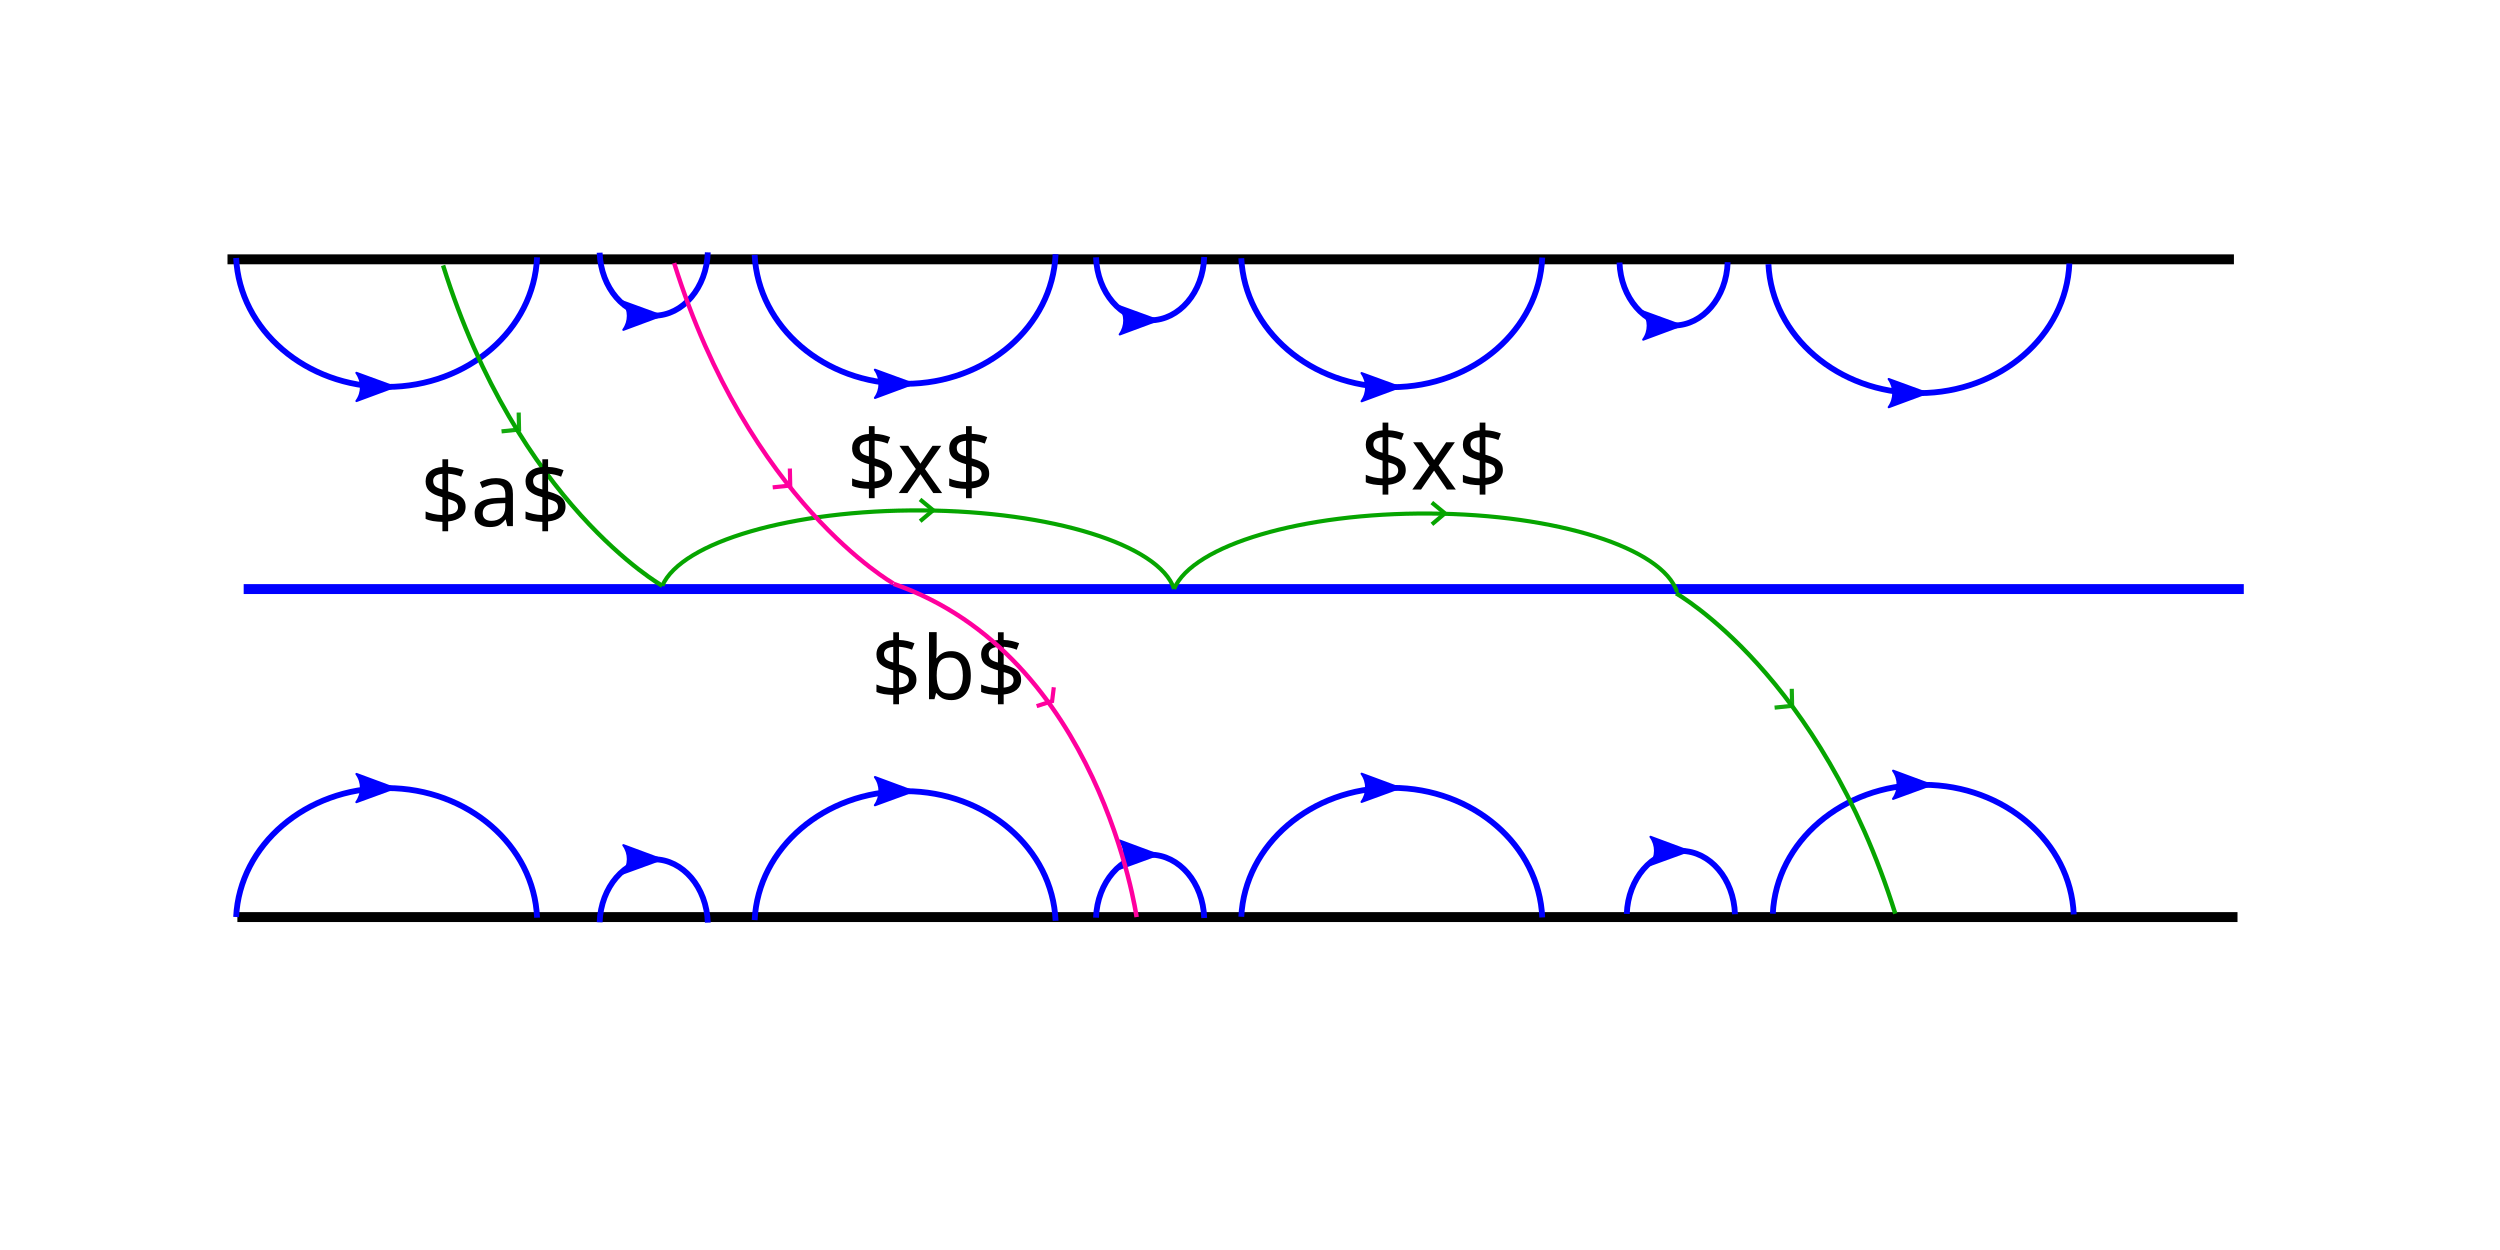
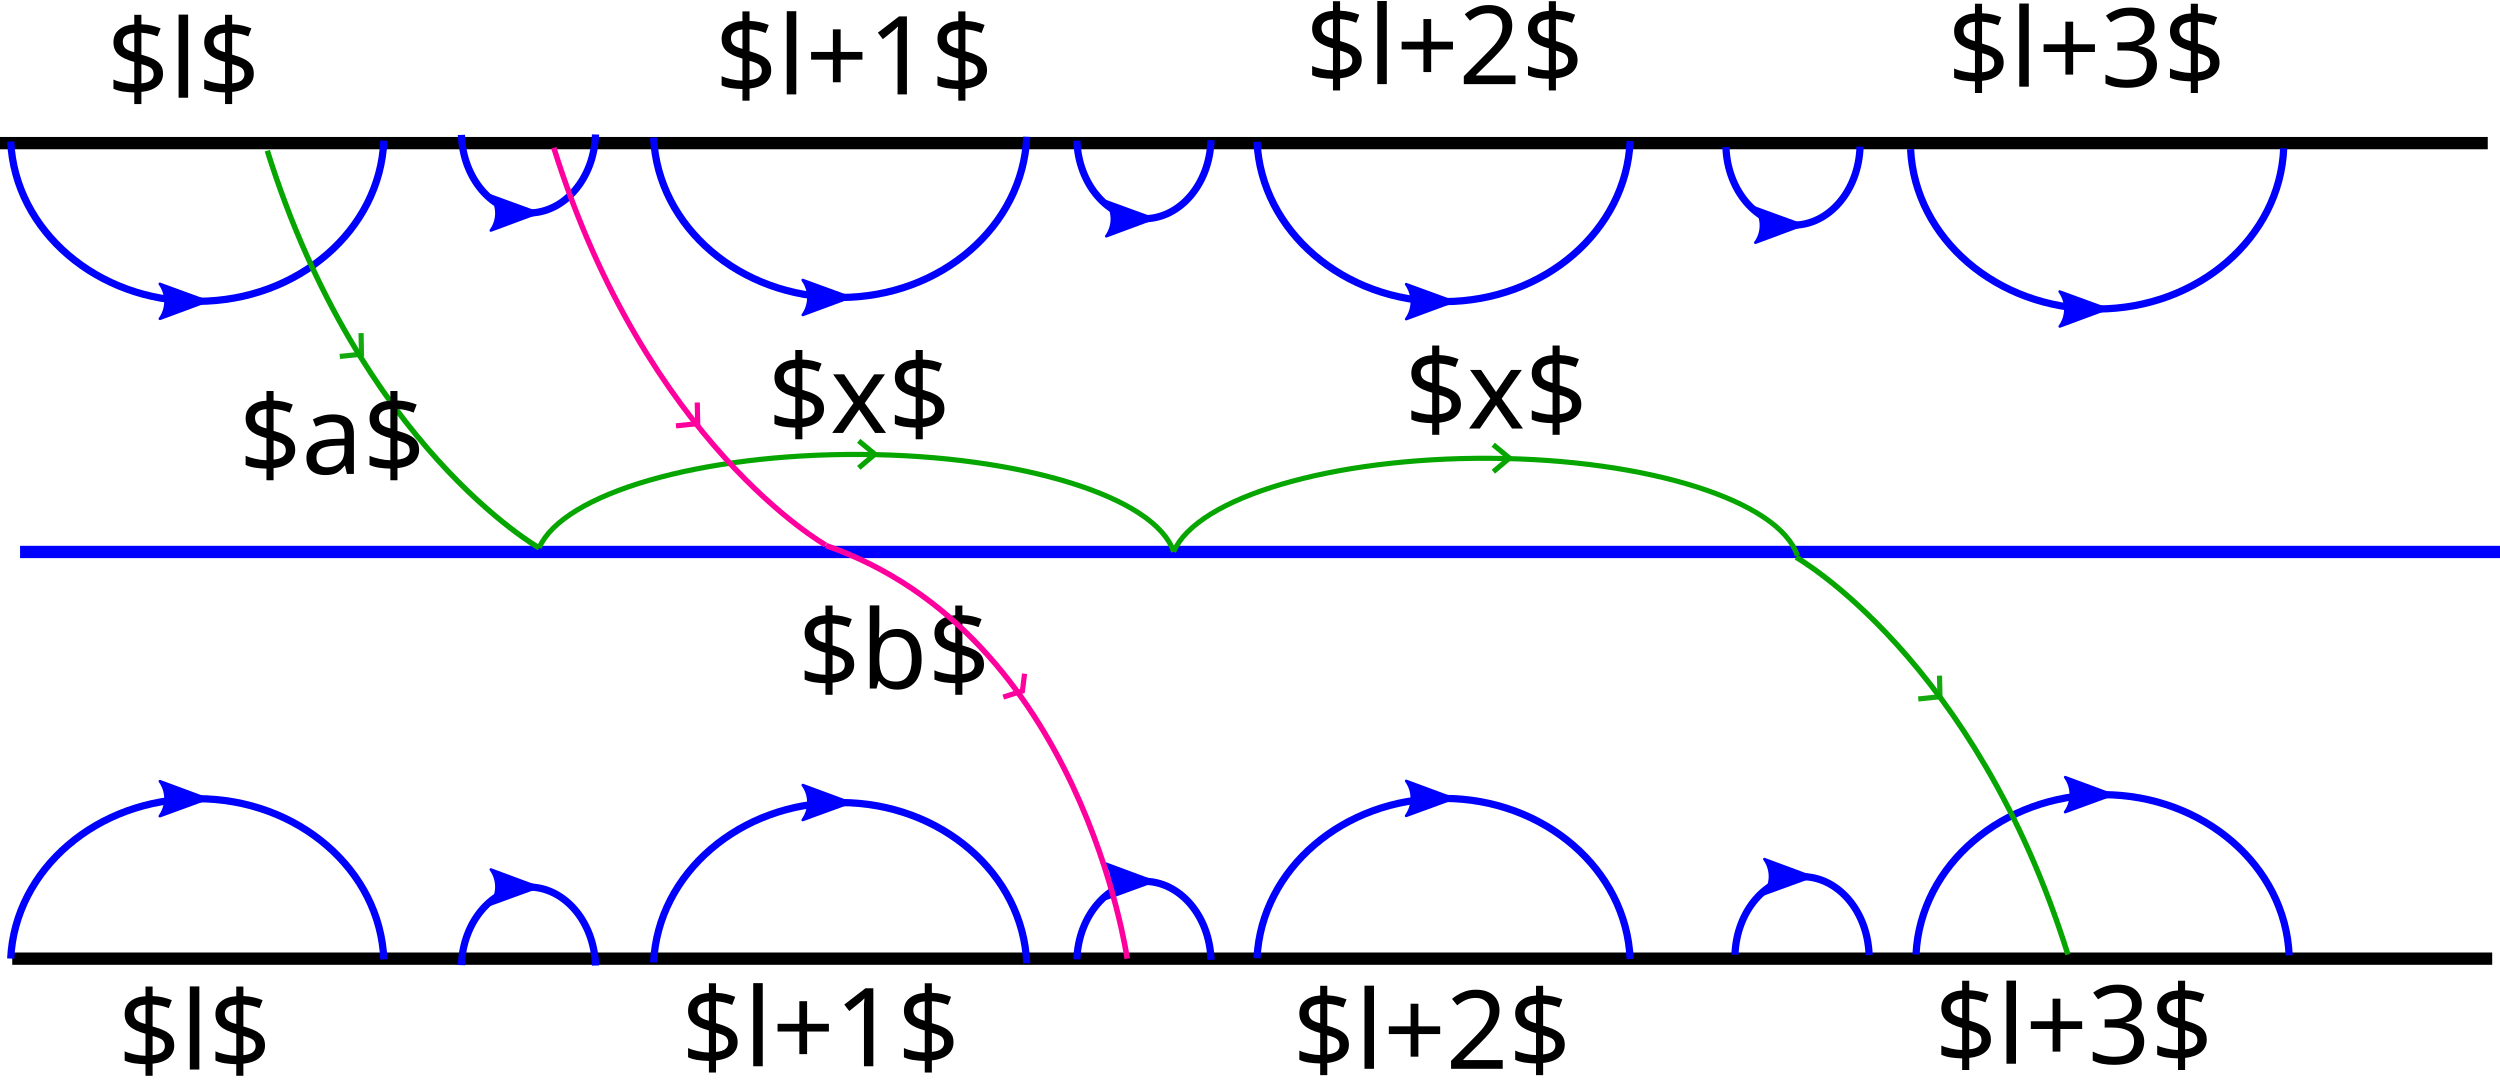
- <svg xmlns="http://www.w3.org/2000/svg" width="300mm" height="150mm" viewBox="0 0 300 150" version="1.1" id="svg11456">
+ <svg xmlns="http://www.w3.org/2000/svg" width="241.956mm" height="105.378mm" viewBox="0 0 241.956 105.378" version="1.1" id="svg11456">
  <defs id="defs11450">
    <marker style="overflow:visible" id="marker14254" refX="0" refY="0" orient="auto">
      <path transform="scale(0.6)" d="M 8.719,4.034 -2.207,0.016 8.719,-4.002 c -1.745,2.372 -1.735,5.617 -6e-7,8.035 z" style="fill:#0000ff;fill-opacity:1;fill-rule:evenodd;stroke:#0000ff;stroke-width:0.625;stroke-linejoin:round;stroke-opacity:1" id="path14252" />
    </marker>
    <marker style="overflow:visible" id="marker14166" refX="0" refY="0" orient="auto">
      <path transform="scale(0.6)" d="M 8.719,4.034 -2.207,0.016 8.719,-4.002 c -1.745,2.372 -1.735,5.617 -6e-7,8.035 z" style="fill:#0000ff;fill-opacity:1;fill-rule:evenodd;stroke:#0000ff;stroke-width:0.625;stroke-linejoin:round;stroke-opacity:1" id="path14164" />
    </marker>
    <marker style="overflow:visible" id="marker14084" refX="0" refY="0" orient="auto">
      <path transform="scale(0.6)" d="M 8.719,4.034 -2.207,0.016 8.719,-4.002 c -1.745,2.372 -1.735,5.617 -6e-7,8.035 z" style="fill:#0000ff;fill-opacity:1;fill-rule:evenodd;stroke:#0000ff;stroke-width:0.625;stroke-linejoin:round;stroke-opacity:1" id="path14082" />
    </marker>
    <marker style="overflow:visible" id="marker14008" refX="0" refY="0" orient="auto">
      <path transform="scale(0.6)" d="M 8.719,4.034 -2.207,0.016 8.719,-4.002 c -1.745,2.372 -1.735,5.617 -6e-7,8.035 z" style="fill:#0000ff;fill-opacity:1;fill-rule:evenodd;stroke:#0000ff;stroke-width:0.625;stroke-linejoin:round;stroke-opacity:1" id="path14006" />
    </marker>
    <marker style="overflow:visible" id="marker13938" refX="0" refY="0" orient="auto">
      <path transform="scale(0.6)" d="M 8.719,4.034 -2.207,0.016 8.719,-4.002 c -1.745,2.372 -1.735,5.617 -6e-7,8.035 z" style="fill:#0000ff;fill-opacity:1;fill-rule:evenodd;stroke:#0000ff;stroke-width:0.625;stroke-linejoin:round;stroke-opacity:1" id="path13936" />
    </marker>
    <marker style="overflow:visible" id="marker13874" refX="0" refY="0" orient="auto">
      <path transform="scale(0.6)" d="M 8.719,4.034 -2.207,0.016 8.719,-4.002 c -1.745,2.372 -1.735,5.617 -6e-7,8.035 z" style="fill:#0000ff;fill-opacity:1;fill-rule:evenodd;stroke:#0000ff;stroke-width:0.625;stroke-linejoin:round;stroke-opacity:1" id="path13872" />
    </marker>
    <marker orient="auto" refY="0" refX="0" id="marker13810" style="overflow:visible">
      <path id="path13808" style="fill:#0000ff;fill-opacity:1;fill-rule:evenodd;stroke:#0000ff;stroke-width:0.625;stroke-linejoin:round;stroke-opacity:1" d="M 8.719,4.034 -2.207,0.016 8.719,-4.002 c -1.745,2.372 -1.735,5.617 -6e-7,8.035 z" transform="scale(0.6)" />
    </marker>
    <marker orient="auto" refY="0" refX="0" id="marker13734" style="overflow:visible">
      <path id="path13732" style="fill:#0000ff;fill-opacity:1;fill-rule:evenodd;stroke:#0000ff;stroke-width:0.625;stroke-linejoin:round;stroke-opacity:1" d="M 8.719,4.034 -2.207,0.016 8.719,-4.002 c -1.745,2.372 -1.735,5.617 -6e-7,8.035 z" transform="scale(0.6)" />
    </marker>
    <marker orient="auto" refY="0" refX="0" id="marker13676" style="overflow:visible">
      <path id="path13674" style="fill:#0000ff;fill-opacity:1;fill-rule:evenodd;stroke:#0000ff;stroke-width:0.625;stroke-linejoin:round;stroke-opacity:1" d="M 8.719,4.034 -2.207,0.016 8.719,-4.002 c -1.745,2.372 -1.735,5.617 -6e-7,8.035 z" transform="scale(0.6)" />
    </marker>
    <marker orient="auto" refY="0" refX="0" id="marker13630" style="overflow:visible">
      <path id="path13628" style="fill:#0000ff;fill-opacity:1;fill-rule:evenodd;stroke:#0000ff;stroke-width:0.625;stroke-linejoin:round;stroke-opacity:1" d="M 8.719,4.034 -2.207,0.016 8.719,-4.002 c -1.745,2.372 -1.735,5.617 -6e-7,8.035 z" transform="scale(0.6)" />
    </marker>
    <marker orient="auto" refY="0" refX="0" id="Arrow1Mend" style="overflow:visible">
      <path id="path983" d="M 0,0 5,-5 -12.5,0 5,5 Z" style="fill:#0000ff;fill-opacity:1;fill-rule:evenodd;stroke:#0000ff;stroke-width:1pt;stroke-opacity:1" transform="matrix(-0.4,0,0,-0.4,-4,0)" />
    </marker>
    <marker orient="auto" refY="0" refX="0" id="Arrow2Lend" style="overflow:visible">
      <path id="path995" style="fill:#06a500;fill-opacity:1;fill-rule:evenodd;stroke:#06a500;stroke-width:0.625;stroke-linejoin:round;stroke-opacity:1" d="M 8.719,4.034 -2.207,0.016 8.719,-4.002 c -1.745,2.372 -1.735,5.617 -6e-7,8.035 z" transform="matrix(-1.1,0,0,-1.1,-1.1,0)" />
    </marker>
    <marker orient="auto" refY="0" refX="0" id="marker13280" style="overflow:visible">
      <path id="path13278" style="fill:#06a500;fill-opacity:1;fill-rule:evenodd;stroke:#06a500;stroke-width:0.625;stroke-linejoin:round;stroke-opacity:1" d="M 8.719,4.034 -2.207,0.016 8.719,-4.002 c -1.745,2.372 -1.735,5.617 -6e-7,8.035 z" transform="scale(0.6)" />
    </marker>
    <marker orient="auto" refY="0" refX="0" id="Arrow2Mstart" style="overflow:visible">
      <path id="path998" style="fill:#06a500;fill-opacity:1;fill-rule:evenodd;stroke:#06a500;stroke-width:0.625;stroke-linejoin:round;stroke-opacity:1" d="M 8.719,4.034 -2.207,0.016 8.719,-4.002 c -1.745,2.372 -1.735,5.617 -6e-7,8.035 z" transform="scale(0.6)" />
    </marker>
    <marker style="overflow:visible" id="marker14254-1" refX="0" refY="0" orient="auto">
      <path transform="scale(0.6)" d="M 8.719,4.034 -2.207,0.016 8.719,-4.002 c -1.745,2.372 -1.735,5.617 -6e-7,8.035 z" style="fill:#0000ff;fill-opacity:1;fill-rule:evenodd;stroke:#0000ff;stroke-width:0.625;stroke-linejoin:round;stroke-opacity:1" id="path14252-8" />
    </marker>
    <marker orient="auto" refY="0" refX="0" id="marker13810-0" style="overflow:visible">
      <path id="path13808-1" style="fill:#0000ff;fill-opacity:1;fill-rule:evenodd;stroke:#0000ff;stroke-width:0.625;stroke-linejoin:round;stroke-opacity:1" d="M 8.719,4.034 -2.207,0.016 8.719,-4.002 c -1.745,2.372 -1.735,5.617 -6e-7,8.035 z" transform="scale(0.6)" />
    </marker>
    <marker style="overflow:visible" id="marker13874-4" refX="0" refY="0" orient="auto">
      <path transform="scale(0.6)" d="M 8.719,4.034 -2.207,0.016 8.719,-4.002 c -1.745,2.372 -1.735,5.617 -6e-7,8.035 z" style="fill:#0000ff;fill-opacity:1;fill-rule:evenodd;stroke:#0000ff;stroke-width:0.625;stroke-linejoin:round;stroke-opacity:1" id="path13872-0" />
    </marker>
    <marker style="overflow:visible" id="marker13938-8" refX="0" refY="0" orient="auto">
      <path transform="scale(0.6)" d="M 8.719,4.034 -2.207,0.016 8.719,-4.002 c -1.745,2.372 -1.735,5.617 -6e-7,8.035 z" style="fill:#0000ff;fill-opacity:1;fill-rule:evenodd;stroke:#0000ff;stroke-width:0.625;stroke-linejoin:round;stroke-opacity:1" id="path13936-8" />
    </marker>
    <marker style="overflow:visible" id="marker14008-1" refX="0" refY="0" orient="auto">
      <path transform="scale(0.6)" d="M 8.719,4.034 -2.207,0.016 8.719,-4.002 c -1.745,2.372 -1.735,5.617 -6e-7,8.035 z" style="fill:#0000ff;fill-opacity:1;fill-rule:evenodd;stroke:#0000ff;stroke-width:0.625;stroke-linejoin:round;stroke-opacity:1" id="path14006-4" />
    </marker>
    <marker style="overflow:visible" id="marker14084-1" refX="0" refY="0" orient="auto">
      <path transform="scale(0.6)" d="M 8.719,4.034 -2.207,0.016 8.719,-4.002 c -1.745,2.372 -1.735,5.617 -6e-7,8.035 z" style="fill:#0000ff;fill-opacity:1;fill-rule:evenodd;stroke:#0000ff;stroke-width:0.625;stroke-linejoin:round;stroke-opacity:1" id="path14082-0" />
    </marker>
    <marker style="overflow:visible" id="marker14166-7" refX="0" refY="0" orient="auto">
      <path transform="scale(0.6)" d="M 8.719,4.034 -2.207,0.016 8.719,-4.002 c -1.745,2.372 -1.735,5.617 -6e-7,8.035 z" style="fill:#0000ff;fill-opacity:1;fill-rule:evenodd;stroke:#0000ff;stroke-width:0.625;stroke-linejoin:round;stroke-opacity:1" id="path14164-9" />
    </marker>
  </defs>
-   <g id="layer1" transform="translate(-19.98133,-0.317718)">
+   <g id="layer1" transform="translate(-47.28131,-17.58549)">
    <path style="fill:none;stroke:#000000;stroke-width:1.192;stroke-linecap:butt;stroke-linejoin:miter;stroke-miterlimit:4;stroke-dasharray:none;stroke-opacity:1" d="M 47.281,31.437 H 288.052" id="path12001" />
    <path style="fill:none;stroke:#0000ff;stroke-width:1.191;stroke-linecap:butt;stroke-linejoin:miter;stroke-miterlimit:4;stroke-dasharray:none;stroke-opacity:1" d="M 49.223,71.006 H 289.237" id="path12001-0" />
    <path style="fill:none;stroke:#000000;stroke-width:1.191;stroke-linecap:butt;stroke-linejoin:miter;stroke-miterlimit:4;stroke-dasharray:none;stroke-opacity:1" d="M 48.467,110.367 H 288.482" id="path12001-09" />
    <path style="fill:none;stroke:#0000ff;stroke-width:0.7;stroke-miterlimit:4;stroke-dasharray:none;stroke-dashoffset:0;stroke-opacity:1;marker-mid:url(#marker14166)" id="path12997-82" d="m 84.43,-110.439 a 18.072,16.172 0 0 1 -18.013,15.553 18.072,16.172 0 0 1 -18.1,-15.472" transform="scale(1,-1)" />
    <path style="fill:none;stroke:#0000ff;stroke-width:0.7;stroke-miterlimit:4;stroke-dasharray:none;stroke-dashoffset:0;stroke-opacity:1;marker-mid:url(#marker14084)" id="path12997-8-3" d="m 104.918,-111.033 a 6.495,7.902 0 0 1 -6.475,7.6 6.495,7.902 0 0 1 -6.506,-7.56" transform="scale(1,-1)" />
    <path style="fill:none;stroke:#0000ff;stroke-width:0.7;stroke-miterlimit:4;stroke-dasharray:none;stroke-dashoffset:0;stroke-opacity:1;marker-mid:url(#marker14008)" id="path12997-1-1" d="m 146.652,-110.811 a 18.072,16.172 0 0 1 -18.013,15.553 18.072,16.172 0 0 1 -18.1,-15.472" transform="scale(1,-1)" />
    <path style="fill:none;stroke:#0000ff;stroke-width:0.7;stroke-miterlimit:4;stroke-dasharray:none;stroke-dashoffset:0;stroke-opacity:1;marker-mid:url(#marker13938)" id="path12997-8-6-6" d="m 164.485,-110.479 a 6.495,7.902 0 0 1 -6.475,7.6 6.495,7.902 0 0 1 -6.506,-7.56" transform="scale(1,-1)" />
    <path style="fill:none;stroke:#0000ff;stroke-width:0.7;stroke-miterlimit:4;stroke-dasharray:none;stroke-dashoffset:0;stroke-opacity:1;marker-mid:url(#marker13874)" id="path12997-1-5-8" d="m 205.05,-110.41 a 18.072,16.172 0 0 1 -18.013,15.553 18.072,16.172 0 0 1 -18.1,-15.472" transform="scale(1,-1)" />
    <path style="fill:none;stroke:#06a500;stroke-width:0.5;stroke-miterlimit:4;stroke-dasharray:none;stroke-dashoffset:0;stroke-opacity:1" id="path13108-6" d="m 99.454,70.615 a 30.975,10.617 0 0 1 31.187,-9.047 30.975,10.617 0 0 1 30.228,9.421" />
    <path style="fill:none;stroke:#0000ff;stroke-width:0.7;stroke-miterlimit:4;stroke-dasharray:none;stroke-dashoffset:0;stroke-opacity:1;marker-mid:url(#marker13810)" id="path12997-8-6-3-2" d="m 228.177,-110.029 a 6.495,7.902 0 0 1 -6.475,7.6 6.495,7.902 0 0 1 -6.506,-7.56" transform="scale(1,-1)" />
    <path style="fill:none;stroke:#0000ff;stroke-width:0.7;stroke-miterlimit:4;stroke-dasharray:none;stroke-dashoffset:0;stroke-opacity:1;marker-mid:url(#marker14254)" id="path12997-1-5-88-2" d="m 268.83,-110.047 a 18.072,16.172 0 0 1 -18.013,15.553 18.072,16.172 0 0 1 -18.1,-15.472" transform="scale(1,-1)" />
    <path style="fill:none;stroke:#06a500;stroke-width:0.5;stroke-linecap:butt;stroke-linejoin:miter;stroke-miterlimit:4;stroke-dasharray:none;stroke-opacity:1" d="m 130.398,62.862 1.557,-1.317 -1.57,-1.295" id="path13362-7-4" />
    <text xml:space="preserve" style="font-style:normal;font-weight:normal;font-size:10.583px;line-height:1.25;font-family:sans-serif;letter-spacing:0px;word-spacing:0px;fill:#000000;fill-opacity:1;stroke:none;stroke-width:0.265" x="121.58" y="59.488" id="text13494-9">
      <tspan id="tspan13492-6" x="121.58" y="59.488" style="stroke-width:0.265">$x$</tspan>
    </text>
    <text xml:space="preserve" style="font-style:normal;font-weight:normal;font-size:10.583px;line-height:1.25;font-family:sans-serif;letter-spacing:0px;word-spacing:0px;fill:#000000;fill-opacity:1;stroke:none;stroke-width:0.265" x="183.218" y="59.058" id="text13494-9-0">
      <tspan id="tspan13492-6-8" x="183.218" y="59.058" style="stroke-width:0.265">$x$</tspan>
    </text>
    <text xml:space="preserve" style="font-style:normal;font-weight:normal;font-size:10.583px;line-height:1.25;font-family:sans-serif;letter-spacing:0px;word-spacing:0px;fill:#000000;fill-opacity:1;stroke:none;stroke-width:0.265" x="124.499" y="84.224" id="text13552-0">
      <tspan id="tspan13550-2" x="124.499" y="84.224" style="stroke-width:0.265">$b$</tspan>
    </text>
    <path style="fill:none;stroke:#0000ff;stroke-width:0.7;stroke-miterlimit:4;stroke-dasharray:none;stroke-dashoffset:0;stroke-opacity:1;marker-mid:url(#marker14166-7)" id="path12997-82-3" d="M 84.43,31.195 A 18.072,16.172 0 0 1 66.417,46.748 18.072,16.172 0 0 1 48.317,31.276" />
    <path style="fill:none;stroke:#0000ff;stroke-width:0.7;stroke-miterlimit:4;stroke-dasharray:none;stroke-dashoffset:0;stroke-opacity:1;marker-mid:url(#marker14084-1)" id="path12997-8-3-7" d="m 104.918,30.601 a 6.495,7.902 0 0 1 -6.475,7.6 6.495,7.902 0 0 1 -6.506,-7.56" />
    <path style="fill:none;stroke:#0000ff;stroke-width:0.7;stroke-miterlimit:4;stroke-dasharray:none;stroke-dashoffset:0;stroke-opacity:1;marker-mid:url(#marker14008-1)" id="path12997-1-1-3" d="M 146.652,30.823 A 18.072,16.172 0 0 1 128.638,46.376 18.072,16.172 0 0 1 110.538,30.904" />
    <path style="fill:none;stroke:#0000ff;stroke-width:0.7;stroke-miterlimit:4;stroke-dasharray:none;stroke-dashoffset:0;stroke-opacity:1;marker-mid:url(#marker13938-8)" id="path12997-8-6-6-3" d="m 164.485,31.155 a 6.495,7.902 0 0 1 -6.475,7.6 6.495,7.902 0 0 1 -6.506,-7.56" />
    <path style="fill:none;stroke:#0000ff;stroke-width:0.7;stroke-miterlimit:4;stroke-dasharray:none;stroke-dashoffset:0;stroke-opacity:1;marker-mid:url(#marker13874-4)" id="path12997-1-5-8-6" d="M 205.05,31.224 A 18.072,16.172 0 0 1 187.037,46.777 18.072,16.172 0 0 1 168.937,31.305" />
    <path style="fill:none;stroke:#0000ff;stroke-width:0.7;stroke-miterlimit:4;stroke-dasharray:none;stroke-dashoffset:0;stroke-opacity:1;marker-mid:url(#marker13810-0)" id="path12997-8-6-3-2-2" d="m 227.302,31.78 a 6.495,7.902 0 0 1 -6.475,7.6 6.495,7.902 0 0 1 -6.506,-7.56" />
    <path style="fill:none;stroke:#0000ff;stroke-width:0.7;stroke-miterlimit:4;stroke-dasharray:none;stroke-dashoffset:0;stroke-opacity:1;marker-mid:url(#marker14254-1)" id="path12997-1-5-88-2-8" d="M 268.305,31.937 A 18.072,16.172 0 0 1 250.291,47.49 18.072,16.172 0 0 1 232.192,32.018" />
    <path style="fill:none;stroke:#ff009e;stroke-width:0.5;stroke-linecap:butt;stroke-linejoin:miter;stroke-miterlimit:4;stroke-dasharray:none;stroke-opacity:1" d="m 114.765,56.541 0.042,2.04 -2.101,0.221" id="path13439-0-3" />
    <path style="fill:none;stroke:#ff009e;stroke-width:0.5;stroke-linecap:butt;stroke-linejoin:miter;stroke-miterlimit:4;stroke-dasharray:none;stroke-opacity:1" d="m 146.44,82.789 -0.206,1.668 -1.854,0.593" id="path13439-0-38" />
    <path style="fill:none;stroke:#ff009e;stroke-width:0.53;stroke-linecap:butt;stroke-linejoin:miter;stroke-miterlimit:4;stroke-dasharray:none;stroke-opacity:1" d="m 100.879,31.885 c 8.965,28.64 26.304,38.446 26.304,38.446" id="path19209" />
    <path style="fill:none;stroke:#ff009e;stroke-width:0.541;stroke-linecap:butt;stroke-linejoin:miter;stroke-miterlimit:4;stroke-dasharray:none;stroke-opacity:1" d="m 127.21,70.382 c 24.726,8.563 29.165,39.985 29.165,39.985" id="path19211" />
    <path style="fill:none;stroke:#06a500;stroke-width:0.496;stroke-miterlimit:4;stroke-dasharray:none;stroke-dashoffset:0;stroke-opacity:1" id="path13108-6-0" d="m 160.866,70.991 a 30.448,10.621 0 0 1 30.656,-9.05 30.448,10.621 0 0 1 29.713,9.425" />
    <path style="fill:none;stroke:#06a500;stroke-width:0.5;stroke-linecap:butt;stroke-linejoin:miter;stroke-miterlimit:4;stroke-dasharray:none;stroke-opacity:1" d="m 191.812,63.237 1.557,-1.317 -1.57,-1.295" id="path13362-7-4-2" />
    <path style="fill:none;stroke:#06a500;stroke-width:0.53;stroke-linecap:butt;stroke-linejoin:miter;stroke-miterlimit:4;stroke-dasharray:none;stroke-opacity:1" d="m 73.151,32.168 c 8.965,28.64 26.304,38.446 26.304,38.446" id="path19209-7" />
    <path style="fill:none;stroke:#06a500;stroke-width:0.5;stroke-linecap:butt;stroke-linejoin:miter;stroke-miterlimit:4;stroke-dasharray:none;stroke-opacity:0.941" d="m 82.225,49.822 0.042,2.04 -2.101,0.221" id="path13439-0-3-7" />
    <path style="fill:none;stroke:#06a500;stroke-width:0.53;stroke-linecap:butt;stroke-linejoin:miter;stroke-miterlimit:4;stroke-dasharray:none;stroke-opacity:1" d="M 247.416,109.963 C 238.451,81.323 221.112,71.517 221.112,71.517" id="path19209-7-5" />
    <text xml:space="preserve" style="font-style:normal;font-weight:normal;font-size:10.583px;line-height:1.25;font-family:sans-serif;letter-spacing:0px;word-spacing:0px;fill:#000000;fill-opacity:1;stroke:none;stroke-width:0.265" x="70.398" y="63.458" id="text13552-0-0-1">
      <tspan id="tspan13550-2-1-9" x="70.398" y="63.458" style="stroke-width:0.265">$a$</tspan>
    </text>
    <path style="fill:none;stroke:#06a500;stroke-width:0.5;stroke-linecap:butt;stroke-linejoin:miter;stroke-miterlimit:4;stroke-dasharray:none;stroke-opacity:0.941" d="m 234.993,82.974 0.042,2.04 -2.101,0.221" id="path13439-0-3-7-3" />
+     <text xml:space="preserve" style="font-style:normal;font-variant:normal;font-weight:normal;font-stretch:normal;font-size:10.583px;line-height:1.25;font-family:verdana;-inkscape-font-specification:verdana;letter-spacing:0px;word-spacing:0px;fill:#000000;fill-opacity:1;stroke:none;stroke-width:0.265" x="57.606" y="27.046" id="text8744">
+       <tspan id="tspan8742" x="57.606" y="27.046" style="stroke-width:0.265">$l$</tspan>
+     </text>
+     <text xml:space="preserve" style="font-style:normal;font-variant:normal;font-weight:normal;font-stretch:normal;font-size:10.583px;line-height:1.25;font-family:verdana;-inkscape-font-specification:verdana;letter-spacing:0px;word-spacing:0px;fill:#000000;fill-opacity:1;stroke:none;stroke-width:0.265" x="58.69" y="121.098" id="text8744-3">
+       <tspan id="tspan8742-0" x="58.69" y="121.098" style="stroke-width:0.265">$l$</tspan>
+     </text>
+     <text xml:space="preserve" style="font-style:normal;font-variant:normal;font-weight:normal;font-stretch:normal;font-size:10.583px;line-height:1.25;font-family:verdana;-inkscape-font-specification:verdana;letter-spacing:0px;word-spacing:0px;fill:#000000;fill-opacity:1;stroke:none;stroke-width:0.265" x="116.464" y="26.72" id="text8744-33">
+       <tspan id="tspan8742-8" x="116.464" y="26.72" style="stroke-width:0.265">$l+1$</tspan>
+     </text>
+     <text xml:space="preserve" style="font-style:normal;font-variant:normal;font-weight:normal;font-stretch:normal;font-size:10.583px;line-height:1.25;font-family:verdana;-inkscape-font-specification:verdana;letter-spacing:0px;word-spacing:0px;fill:#000000;fill-opacity:1;stroke:none;stroke-width:0.265" x="173.618" y="25.73" id="text8744-33-2">
+       <tspan id="tspan8742-8-7" x="173.618" y="25.73" style="stroke-width:0.265">$l+2$</tspan>
+     </text>
+     <text xml:space="preserve" style="font-style:normal;font-variant:normal;font-weight:normal;font-stretch:normal;font-size:10.583px;line-height:1.25;font-family:verdana;-inkscape-font-specification:verdana;letter-spacing:0px;word-spacing:0px;fill:#000000;fill-opacity:1;stroke:none;stroke-width:0.265" x="235.749" y="25.977" id="text8744-33-2-4">
+       <tspan id="tspan8742-8-7-1" x="235.749" y="25.977" style="stroke-width:0.265">$l+3$</tspan>
+     </text>
+     <text xml:space="preserve" style="font-style:normal;font-variant:normal;font-weight:normal;font-stretch:normal;font-size:10.583px;line-height:1.25;font-family:verdana;-inkscape-font-specification:verdana;letter-spacing:0px;word-spacing:0px;fill:#000000;fill-opacity:1;stroke:none;stroke-width:0.265" x="113.22" y="120.783" id="text8744-33-4">
+       <tspan id="tspan8742-8-0" x="113.22" y="120.783" style="stroke-width:0.265">$l+1$</tspan>
+     </text>
+     <text xml:space="preserve" style="font-style:normal;font-variant:normal;font-weight:normal;font-stretch:normal;font-size:10.583px;line-height:1.25;font-family:verdana;-inkscape-font-specification:verdana;letter-spacing:0px;word-spacing:0px;fill:#000000;fill-opacity:1;stroke:none;stroke-width:0.265" x="172.38" y="121.03" id="text8744-33-2-6">
+       <tspan id="tspan8742-8-7-6" x="172.38" y="121.03" style="stroke-width:0.265">$l+2$</tspan>
+     </text>
+     <text xml:space="preserve" style="font-style:normal;font-variant:normal;font-weight:normal;font-stretch:normal;font-size:10.583px;line-height:1.25;font-family:verdana;-inkscape-font-specification:verdana;letter-spacing:0px;word-spacing:0px;fill:#000000;fill-opacity:1;stroke:none;stroke-width:0.265" x="234.511" y="120.535" id="text8744-33-2-4-5">
+       <tspan id="tspan8742-8-7-1-0" x="234.511" y="120.535" style="stroke-width:0.265">$l+3$</tspan>
+     </text>
  </g>
</svg>
